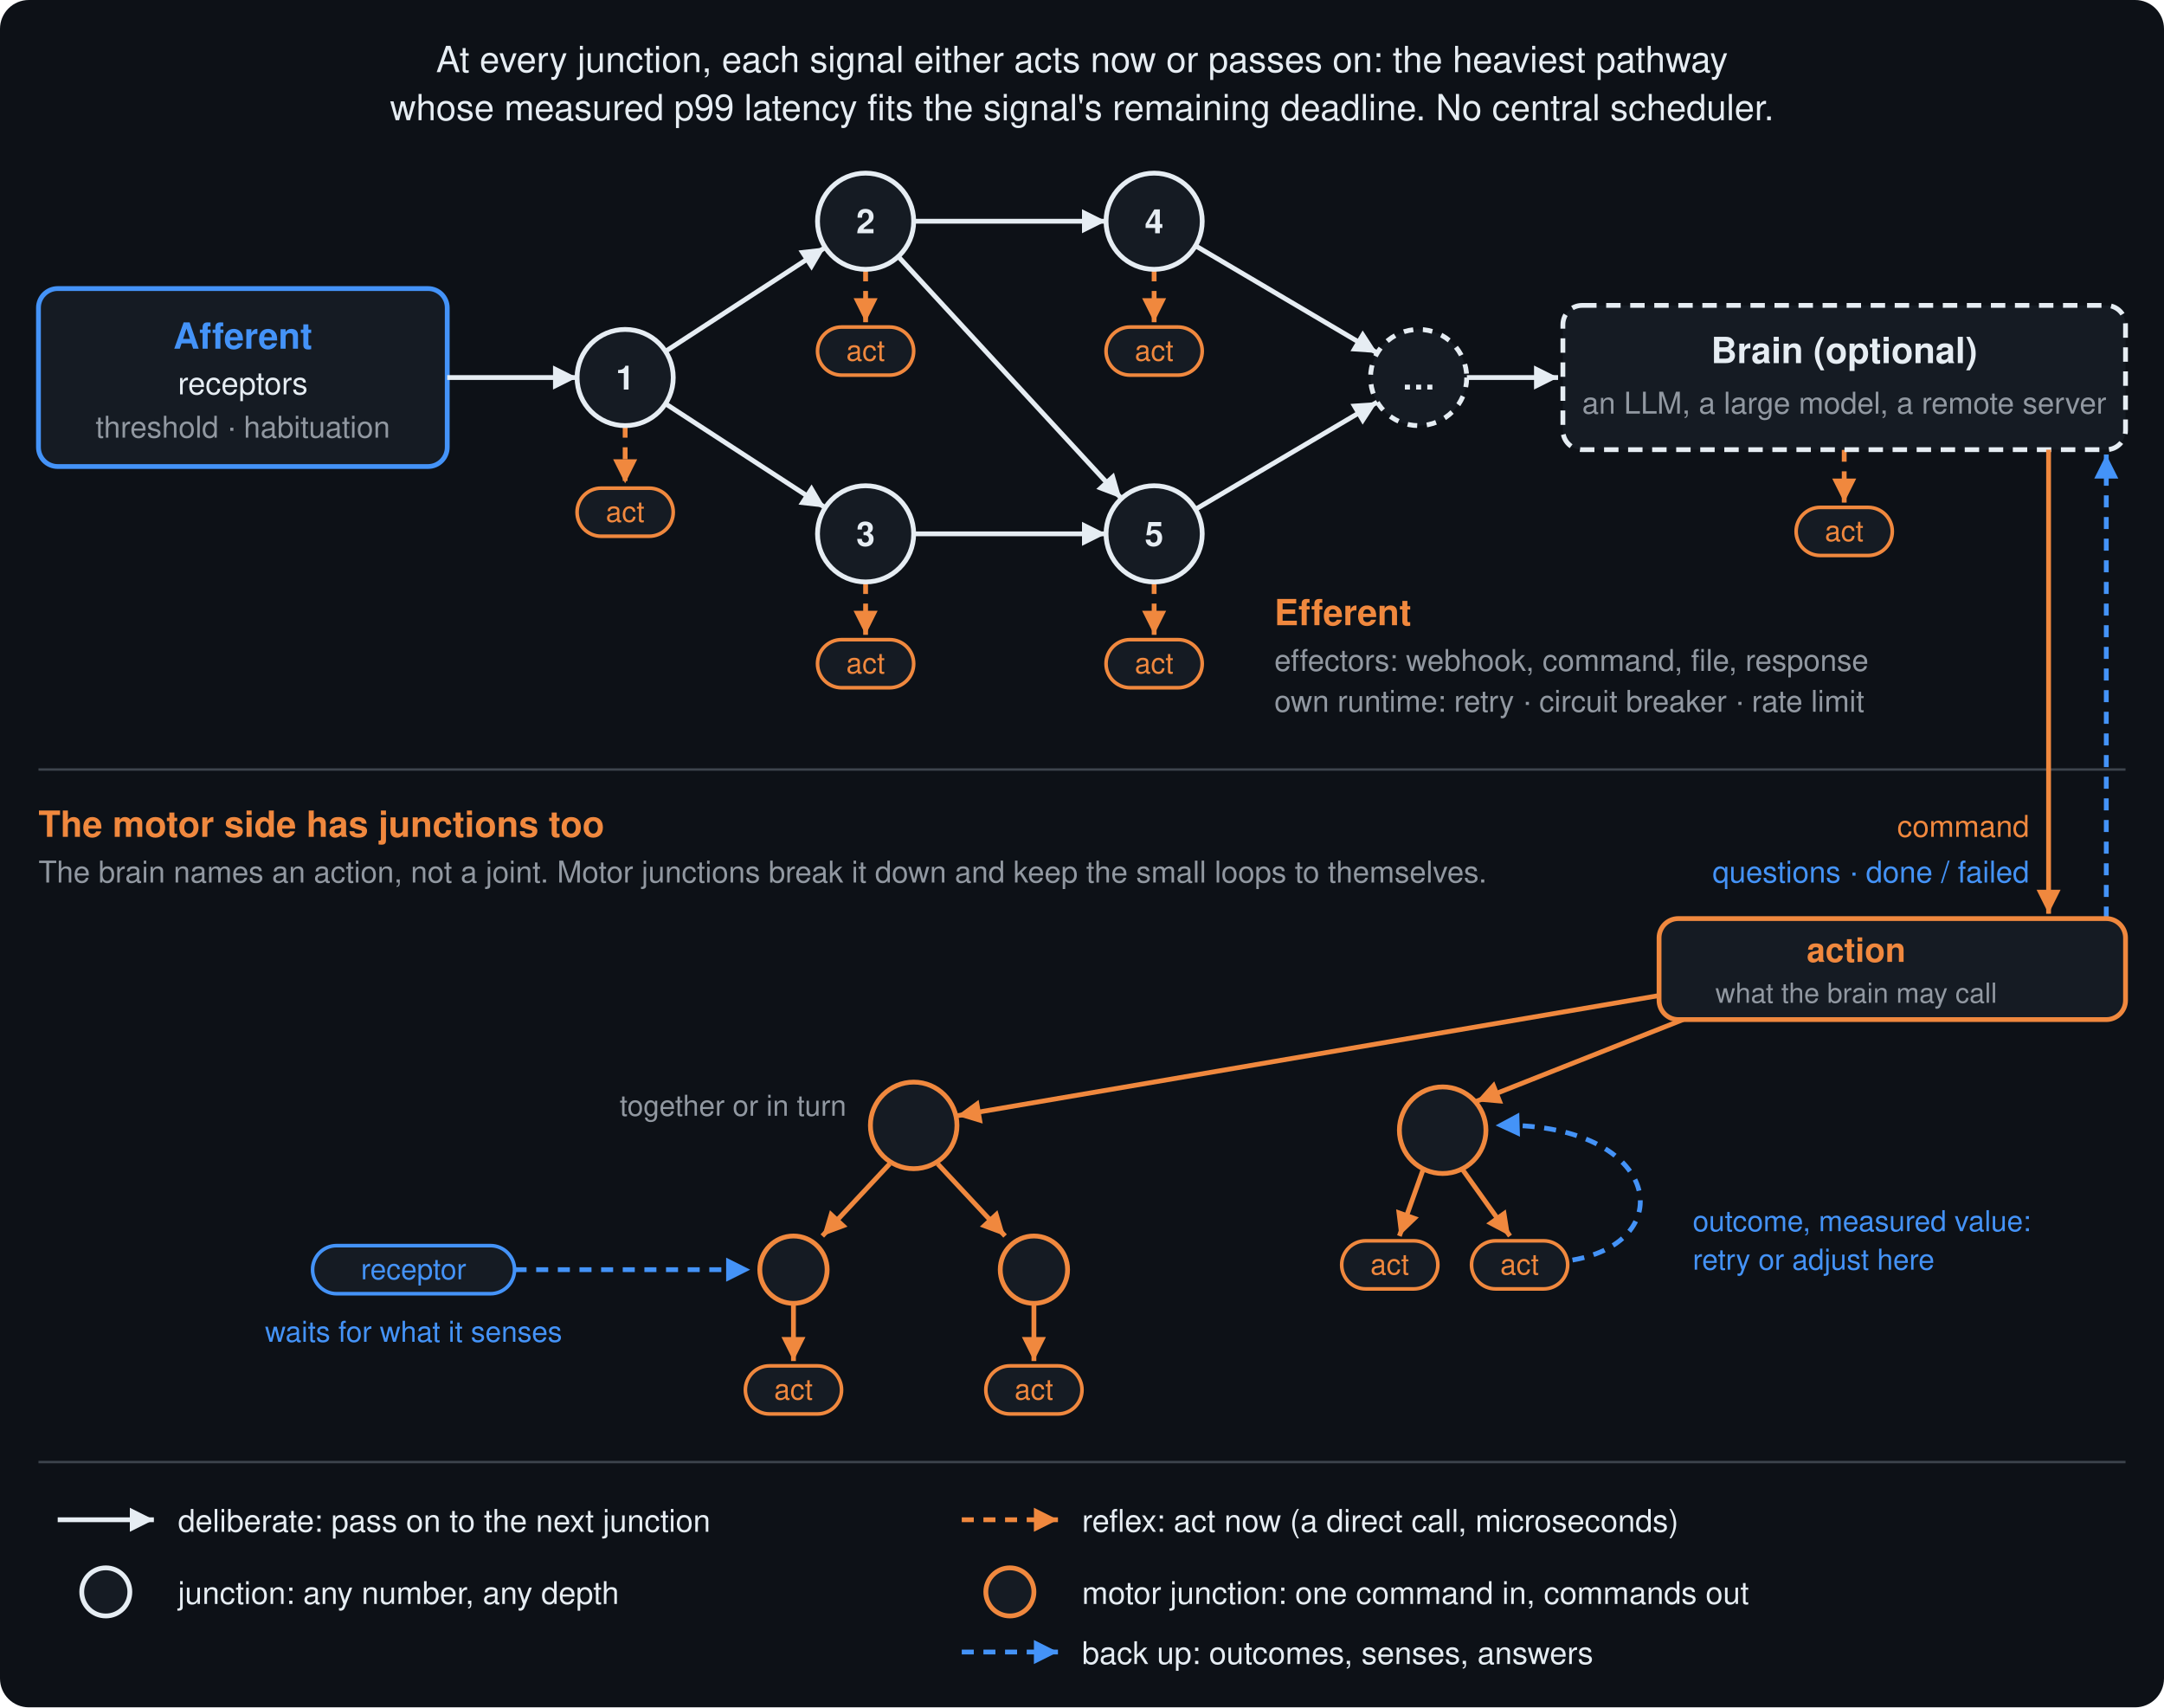
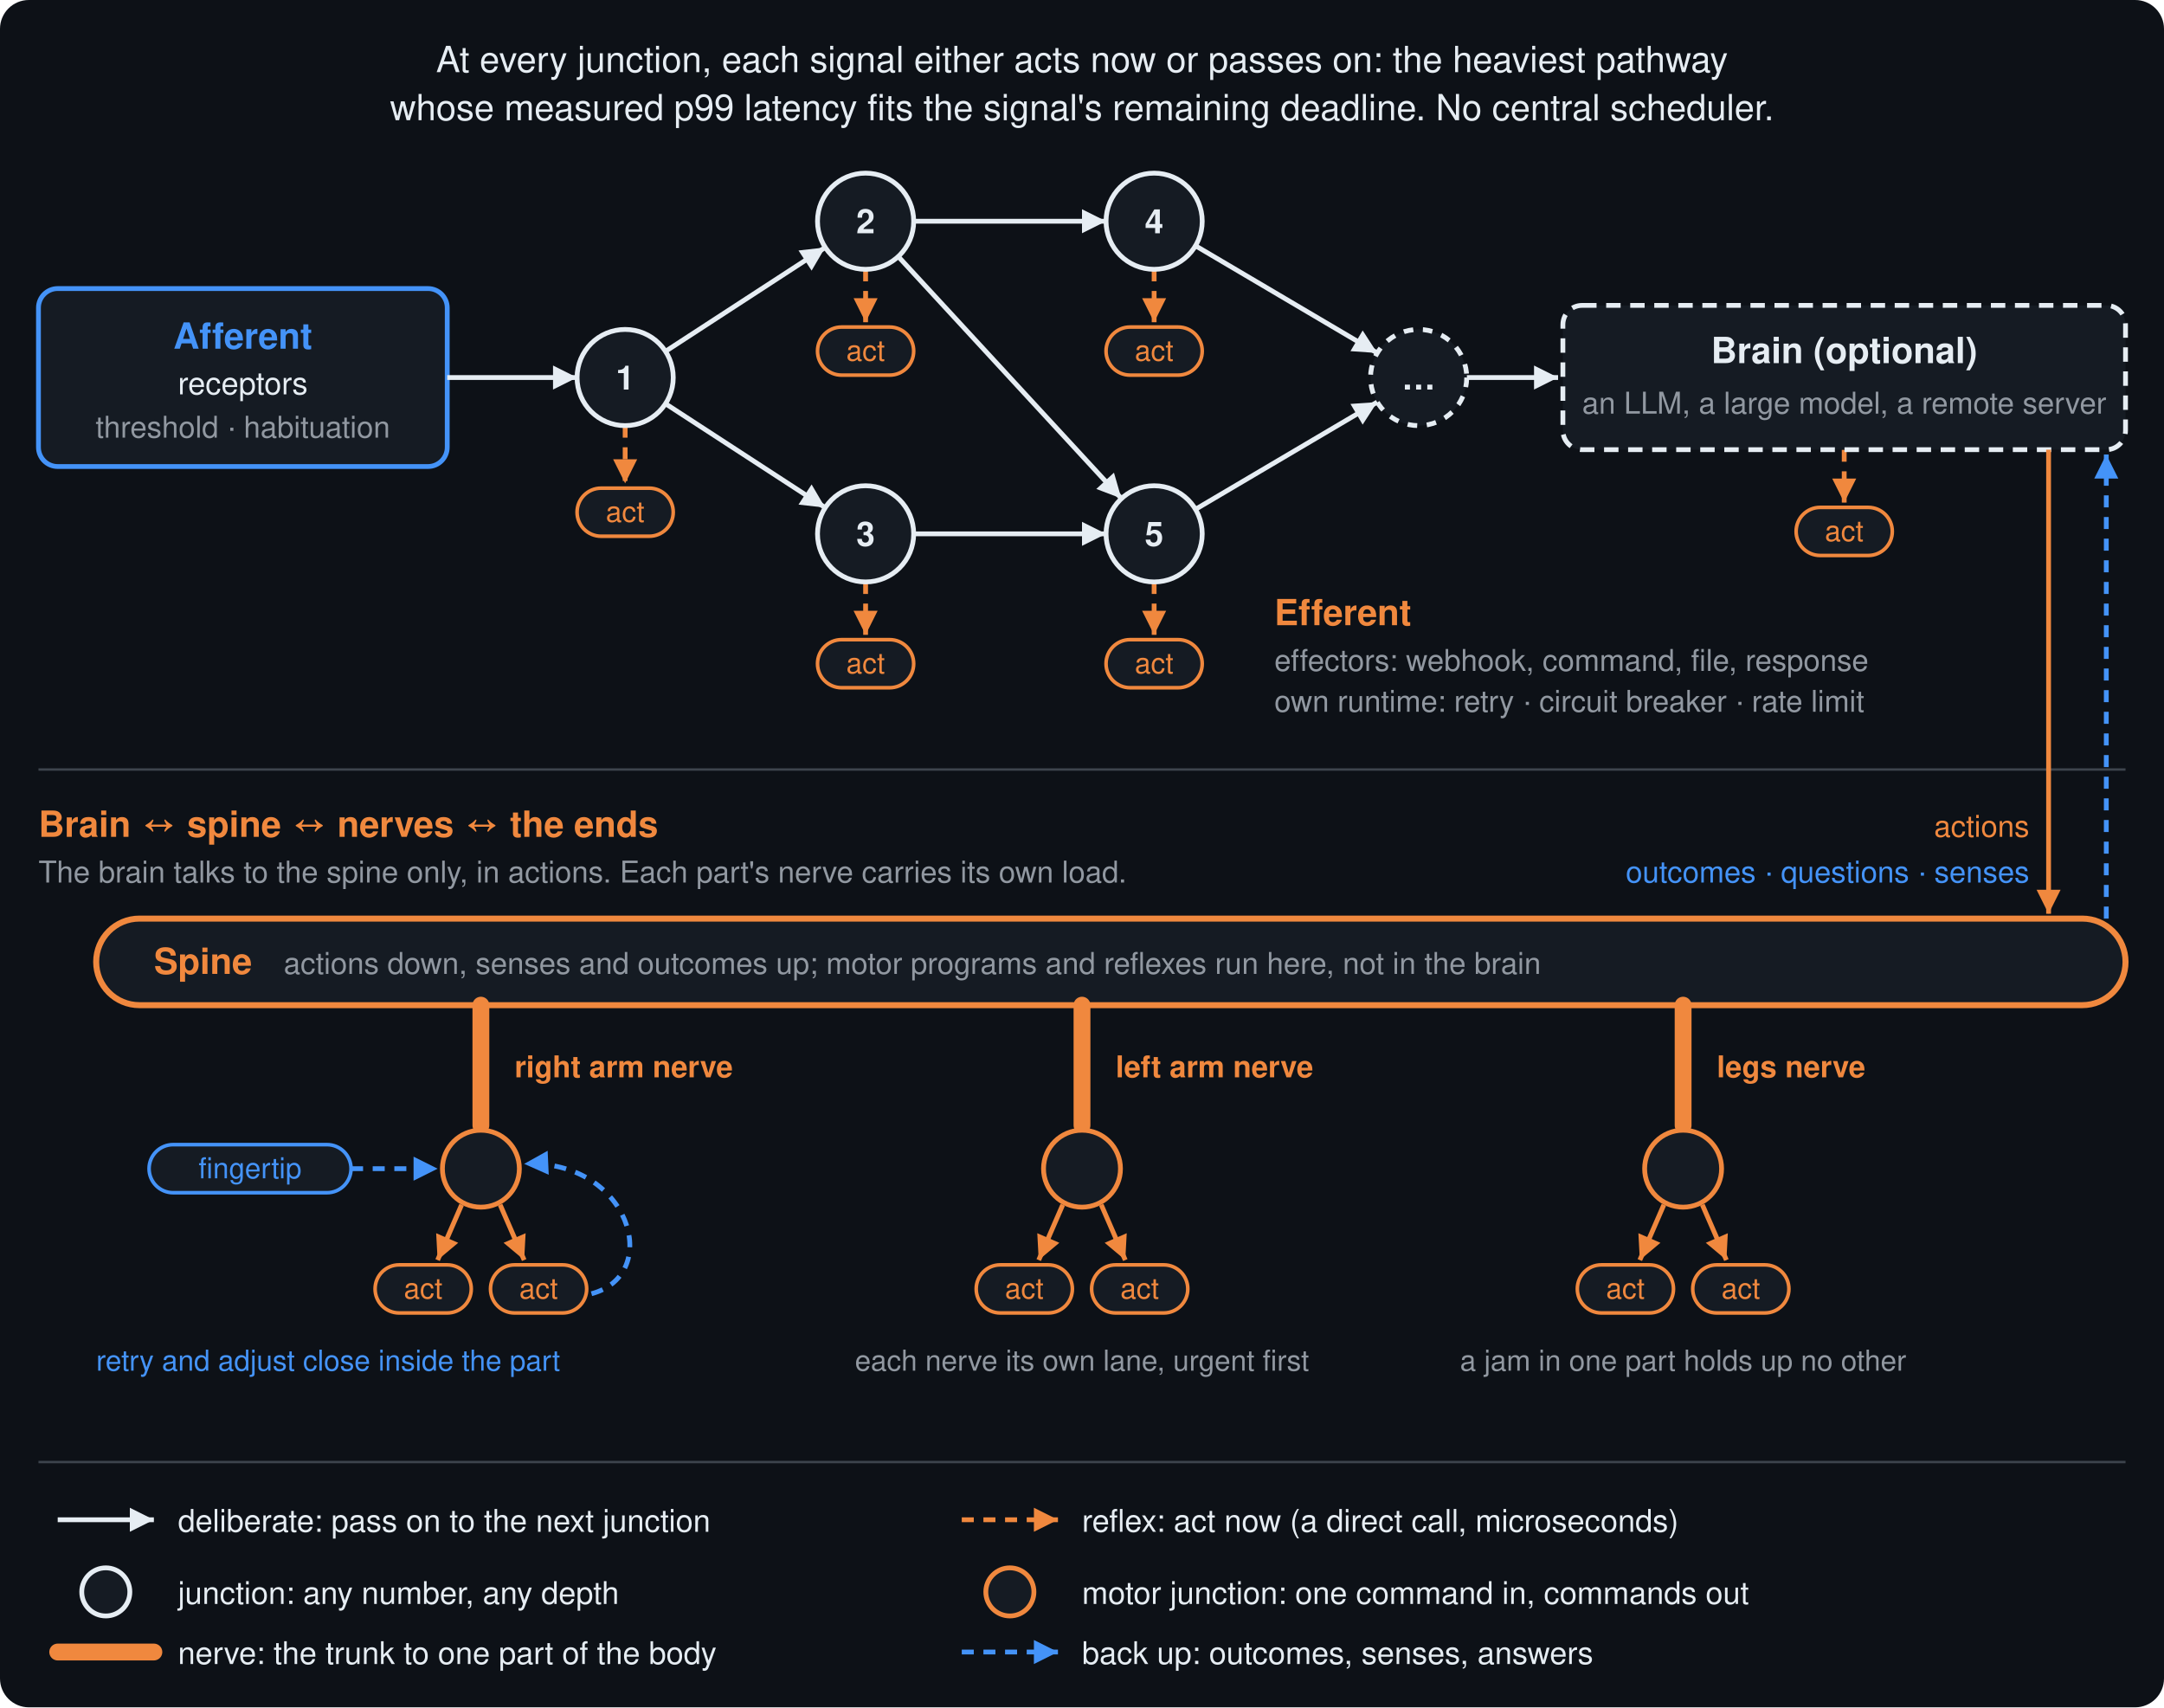
<svg xmlns="http://www.w3.org/2000/svg" width="900" height="710" viewBox="0 0 900 710" font-family="-apple-system, 'Segoe UI', Helvetica, Arial, sans-serif" role="img" aria-labelledby="title desc">
  <defs>
    <marker id="arrow" viewBox="0 0 10 10" refX="10" refY="5" markerWidth="5" markerHeight="5" orient="auto-start-reverse">
      <path d="M0,0 L10,5 L0,10 z" fill="#e6edf3" />
    </marker>
    <marker id="arrow-act" viewBox="0 0 10 10" refX="10" refY="5" markerWidth="5" markerHeight="5" orient="auto-start-reverse">
      <path d="M0,0 L10,5 L0,10 z" fill="#f0883e" />
    </marker>
    <marker id="arrow-back" viewBox="0 0 10 10" refX="10" refY="5" markerWidth="5" markerHeight="5" orient="auto-start-reverse">
      <path d="M0,0 L10,5 L0,10 z" fill="#4493f8" />
    </marker>
  </defs>
  <rect x="0" y="0" width="900" height="710" rx="12" fill="#0d1117" />
  <text x="450" y="30" text-anchor="middle" font-size="15" fill="#e6edf3">At every junction, each signal either acts now or passes on: the heaviest pathway</text>
  <text x="450" y="50" text-anchor="middle" font-size="15" fill="#e6edf3">whose measured p99 latency fits the signal's remaining deadline. No central scheduler.</text>
  <g transform="translate(0,30)">
    <rect x="16" y="90" width="170" height="74" rx="8" fill="#151b23" stroke="#4493f8" stroke-width="2" />
    <text x="101" y="115" text-anchor="middle" font-size="15" font-weight="bold" fill="#4493f8">Afferent</text>
    <text x="101" y="134" text-anchor="middle" font-size="13" fill="#e6edf3">receptors</text>
    <text x="101" y="152" text-anchor="middle" font-size="12.5" fill="#9198a1">threshold · habituation</text>
    <g stroke="#e6edf3" stroke-width="2" fill="none" marker-end="url(#arrow)">
      <line x1="186" y1="127" x2="240" y2="127" />
      <line x1="276.8" y1="116.1" x2="343.2" y2="72.9" />
      <line x1="276.8" y1="137.9" x2="343.2" y2="181.1" />
      <line x1="380" y1="62" x2="460" y2="62" />
      <line x1="380" y1="192" x2="460" y2="192" />
      <line x1="373.6" y1="76.7" x2="466.4" y2="177.3" />
      <line x1="497.2" y1="72.2" x2="572.8" y2="116.8" />
      <line x1="497.2" y1="181.8" x2="572.8" y2="137.2" />
      <line x1="610" y1="127" x2="648" y2="127" />
    </g>
    <g stroke="#f0883e" stroke-width="2" stroke-dasharray="5 4" fill="none" marker-end="url(#arrow-act)">
      <line x1="260" y1="147" x2="260" y2="171" />
      <line x1="360" y1="82" x2="360" y2="104" />
      <line x1="480" y1="82" x2="480" y2="104" />
      <line x1="360" y1="212" x2="360" y2="234" />
      <line x1="480" y1="212" x2="480" y2="234" />
      <line x1="767" y1="157" x2="767" y2="179" />
    </g>
    <g fill="#151b23" stroke="#e6edf3" stroke-width="2">
      <circle cx="260" cy="127" r="20" />
      <circle cx="360" cy="62" r="20" />
      <circle cx="360" cy="192" r="20" />
      <circle cx="480" cy="62" r="20" />
      <circle cx="480" cy="192" r="20" />
      <circle cx="590" cy="127" r="20" stroke-dasharray="4 4" />
    </g>
    <g font-size="14" font-weight="bold" text-anchor="middle" fill="#e6edf3">
      <text x="260" y="132">1</text>
      <text x="360" y="67">2</text>
      <text x="360" y="197">3</text>
      <text x="480" y="67">4</text>
      <text x="480" y="197">5</text>
      <text x="590" y="132">…</text>
    </g>
    <rect x="650" y="97" width="234" height="60" rx="8" fill="#151b23" stroke="#e6edf3" stroke-width="2" stroke-dasharray="6 4" />
    <text x="767" y="121" text-anchor="middle" font-size="15" font-weight="bold" fill="#e6edf3">Brain (optional)</text>
    <text x="767" y="142" text-anchor="middle" font-size="12.5" fill="#9198a1">an LLM, a large model, a remote server</text>
    <g fill="#151b23" stroke="#f0883e" stroke-width="1.5">
      <rect x="240" y="173" width="40" height="20" rx="10" />
      <rect x="340" y="106" width="40" height="20" rx="10" />
      <rect x="460" y="106" width="40" height="20" rx="10" />
      <rect x="340" y="236" width="40" height="20" rx="10" />
      <rect x="460" y="236" width="40" height="20" rx="10" />
      <rect x="747" y="181" width="40" height="20" rx="10" />
    </g>
    <g font-size="12" text-anchor="middle" fill="#f0883e">
      <text x="260" y="187">act</text>
      <text x="360" y="120">act</text>
      <text x="480" y="120">act</text>
      <text x="360" y="250">act</text>
      <text x="480" y="250">act</text>
      <text x="767" y="195">act</text>
    </g>
    <text x="530" y="230" font-size="15" font-weight="bold" fill="#f0883e">Efferent</text>
    <text x="530" y="249" font-size="12.5" fill="#9198a1">effectors: webhook, command, file, response</text>
    <text x="530" y="266" font-size="12.5" fill="#9198a1">own runtime: retry · circuit breaker · rate limit</text>
    <line x1="16" y1="290" x2="884" y2="290" stroke="#3d444d" stroke-width="1" />
-     <text x="16" y="318" font-size="15" font-weight="bold" fill="#f0883e">The motor side has junctions too</text>
-     <text x="16" y="337" font-size="12.5" fill="#9198a1">The brain names an action, not a joint. Motor junctions break it down and keep the small loops to themselves.</text>
-     <text x="844" y="318" text-anchor="end" font-size="12.5" fill="#f0883e">command</text>
-     <text x="844" y="337" text-anchor="end" font-size="12.5" fill="#4493f8">questions · done / failed</text>
+     <text x="16" y="318" font-size="15" font-weight="bold" fill="#f0883e">Brain ↔ spine ↔ nerves ↔ the ends</text>
+     <text x="16" y="337" font-size="12.5" fill="#9198a1">The brain talks to the spine only, in actions. Each part's nerve carries its own load.</text>
+     <text x="844" y="318" text-anchor="end" font-size="12.5" fill="#f0883e">actions</text>
+     <text x="844" y="337" text-anchor="end" font-size="12.5" fill="#4493f8">outcomes · questions · senses</text>
    <line x1="852" y1="157" x2="852" y2="350" stroke="#f0883e" stroke-width="2" marker-end="url(#arrow-act)" />
    <line x1="876" y1="352" x2="876" y2="159" stroke="#4493f8" stroke-width="2" stroke-dasharray="5 4" marker-end="url(#arrow-back)" />
-     <rect x="690" y="352" width="194" height="42" rx="8" fill="#151b23" stroke="#f0883e" stroke-width="2" />
-     <text x="772" y="370" text-anchor="middle" font-size="14" font-weight="bold" fill="#f0883e">action</text>
-     <text x="772" y="387" text-anchor="middle" font-size="11.5" fill="#9198a1">what the brain may call</text>
+     <rect x="40" y="352" width="844" height="36" rx="18" fill="#151b23" stroke="#f0883e" stroke-width="2.5" />
+     <text x="64" y="375" font-size="15" font-weight="bold" fill="#f0883e">Spine</text>
+     <text x="118" y="375" font-size="12.5" fill="#9198a1">actions down, senses and outcomes up; motor programs and reflexes run here, not in the brain</text>
+     <line x1="200" y1="388" x2="200" y2="438" stroke="#f0883e" stroke-width="7" stroke-linecap="round" />
+     <text x="214" y="418" font-size="12.5" font-weight="bold" fill="#f0883e">right arm nerve</text>
+     <circle cx="200" cy="456" r="16" fill="#151b23" stroke="#f0883e" stroke-width="2" />
    <g stroke="#f0883e" stroke-width="2" fill="none" marker-end="url(#arrow-act)">
-       <line x1="700" y1="394" x2="614" y2="428" />
-       <line x1="690" y1="384" x2="398" y2="434" />
-       <line x1="592" y1="456" x2="582" y2="484" />
-       <line x1="608" y1="456" x2="628" y2="484" />
-       <line x1="370" y1="454" x2="342" y2="484" />
-       <line x1="390" y1="454" x2="418" y2="484" />
-       <line x1="330" y1="512" x2="330" y2="536" />
-       <line x1="430" y1="512" x2="430" y2="536" />
+       <line x1="192" y1="471" x2="182" y2="494" />
+       <line x1="208" y1="471" x2="218" y2="494" />
    </g>
-     <g fill="#151b23" stroke="#f0883e" stroke-width="2">
-       <circle cx="600" cy="440" r="18" />
-       <circle cx="380" cy="438" r="18" />
-       <circle cx="330" cy="498" r="14" />
-       <circle cx="430" cy="498" r="14" />
+     <rect x="156" y="496" width="40" height="20" rx="10" fill="#151b23" stroke="#f0883e" stroke-width="1.5" />
+     <rect x="204" y="496" width="40" height="20" rx="10" fill="#151b23" stroke="#f0883e" stroke-width="1.5" />
+     <text x="176" y="510" text-anchor="middle" font-size="12" fill="#f0883e">act</text>
+     <text x="224" y="510" text-anchor="middle" font-size="12" fill="#f0883e">act</text>
+     <line x1="450" y1="388" x2="450" y2="438" stroke="#f0883e" stroke-width="7" stroke-linecap="round" />
+     <text x="464" y="418" font-size="12.5" font-weight="bold" fill="#f0883e">left arm nerve</text>
+     <circle cx="450" cy="456" r="16" fill="#151b23" stroke="#f0883e" stroke-width="2" />
+     <g stroke="#f0883e" stroke-width="2" fill="none" marker-end="url(#arrow-act)">
+       <line x1="442" y1="471" x2="432" y2="494" />
+       <line x1="458" y1="471" x2="468" y2="494" />
    </g>
-     <g fill="#151b23" stroke="#f0883e" stroke-width="1.5">
-       <rect x="558" y="486" width="40" height="20" rx="10" />
-       <rect x="612" y="486" width="40" height="20" rx="10" />
-       <rect x="310" y="538" width="40" height="20" rx="10" />
-       <rect x="410" y="538" width="40" height="20" rx="10" />
+     <rect x="406" y="496" width="40" height="20" rx="10" fill="#151b23" stroke="#f0883e" stroke-width="1.5" />
+     <rect x="454" y="496" width="40" height="20" rx="10" fill="#151b23" stroke="#f0883e" stroke-width="1.5" />
+     <text x="426" y="510" text-anchor="middle" font-size="12" fill="#f0883e">act</text>
+     <text x="474" y="510" text-anchor="middle" font-size="12" fill="#f0883e">act</text>
+     <line x1="700" y1="388" x2="700" y2="438" stroke="#f0883e" stroke-width="7" stroke-linecap="round" />
+     <text x="714" y="418" font-size="12.5" font-weight="bold" fill="#f0883e">legs nerve</text>
+     <circle cx="700" cy="456" r="16" fill="#151b23" stroke="#f0883e" stroke-width="2" />
+     <g stroke="#f0883e" stroke-width="2" fill="none" marker-end="url(#arrow-act)">
+       <line x1="692" y1="471" x2="682" y2="494" />
+       <line x1="708" y1="471" x2="718" y2="494" />
    </g>
-     <g font-size="12" text-anchor="middle" fill="#f0883e">
-       <text x="578" y="500">act</text>
-       <text x="632" y="500">act</text>
-       <text x="330" y="552">act</text>
-       <text x="430" y="552">act</text>
-     </g>
-     <text x="352" y="434" text-anchor="end" font-size="12" fill="#9198a1">together or in turn</text>
-     <path d="M654,494 C700,486 690,436 622,438" stroke="#4493f8" stroke-width="2" stroke-dasharray="5 4" fill="none" marker-end="url(#arrow-back)" />
-     <text x="704" y="482" font-size="12" fill="#4493f8">outcome, measured value:</text>
-     <text x="704" y="498" font-size="12" fill="#4493f8">retry or adjust here</text>
-     <rect x="130" y="488" width="84" height="20" rx="10" fill="#151b23" stroke="#4493f8" stroke-width="1.5" />
-     <text x="172" y="502" text-anchor="middle" font-size="12" fill="#4493f8">receptor</text>
-     <line x1="214" y1="498" x2="312" y2="498" stroke="#4493f8" stroke-width="2" stroke-dasharray="5 4" marker-end="url(#arrow-back)" />
-     <text x="172" y="528" text-anchor="middle" font-size="12" fill="#4493f8">waits for what it senses</text>
+     <rect x="656" y="496" width="40" height="20" rx="10" fill="#151b23" stroke="#f0883e" stroke-width="1.5" />
+     <rect x="704" y="496" width="40" height="20" rx="10" fill="#151b23" stroke="#f0883e" stroke-width="1.5" />
+     <text x="676" y="510" text-anchor="middle" font-size="12" fill="#f0883e">act</text>
+     <text x="724" y="510" text-anchor="middle" font-size="12" fill="#f0883e">act</text>
+     <rect x="62" y="446" width="84" height="20" rx="10" fill="#151b23" stroke="#4493f8" stroke-width="1.5" />
+     <text x="104" y="460" text-anchor="middle" font-size="12" fill="#4493f8">fingertip</text>
+     <line x1="146" y1="456" x2="182" y2="456" stroke="#4493f8" stroke-width="2" stroke-dasharray="5 4" marker-end="url(#arrow-back)" />
+     <path d="M246,508 C276,500 262,452 218,454" stroke="#4493f8" stroke-width="2" stroke-dasharray="5 4" fill="none" marker-end="url(#arrow-back)" />
+     <text x="40" y="540" font-size="12" fill="#4493f8">retry and adjust close inside the part</text>
+     <text x="450" y="540" text-anchor="middle" font-size="12" fill="#9198a1">each nerve its own lane, urgent first</text>
+     <text x="700" y="540" text-anchor="middle" font-size="12" fill="#9198a1">a jam in one part holds up no other</text>
    <line x1="16" y1="578" x2="884" y2="578" stroke="#3d444d" stroke-width="1" />
    <line x1="24" y1="602" x2="64" y2="602" stroke="#e6edf3" stroke-width="2" marker-end="url(#arrow)" />
    <text x="74" y="607" font-size="13" fill="#e6edf3">deliberate: pass on to the next junction</text>
    <line x1="400" y1="602" x2="440" y2="602" stroke="#f0883e" stroke-width="2" stroke-dasharray="5 4" marker-end="url(#arrow-act)" />
    <text x="450" y="607" font-size="13" fill="#e6edf3">reflex: act now (a direct call, microseconds)</text>
    <circle cx="44" cy="632" r="10" fill="#151b23" stroke="#e6edf3" stroke-width="2" />
    <text x="74" y="637" font-size="13" fill="#e6edf3">junction: any number, any depth</text>
    <circle cx="420" cy="632" r="10" fill="#151b23" stroke="#f0883e" stroke-width="2" />
    <text x="450" y="637" font-size="13" fill="#e6edf3">motor junction: one command in, commands out</text>
+     <line x1="24" y1="657" x2="64" y2="657" stroke="#f0883e" stroke-width="7" stroke-linecap="round" />
+     <text x="74" y="662" font-size="13" fill="#e6edf3">nerve: the trunk to one part of the body</text>
    <line x1="400" y1="657" x2="440" y2="657" stroke="#4493f8" stroke-width="2" stroke-dasharray="5 4" marker-end="url(#arrow-back)" />
    <text x="450" y="662" font-size="13" fill="#e6edf3">back up: outcomes, senses, answers</text>
  </g>
</svg>
